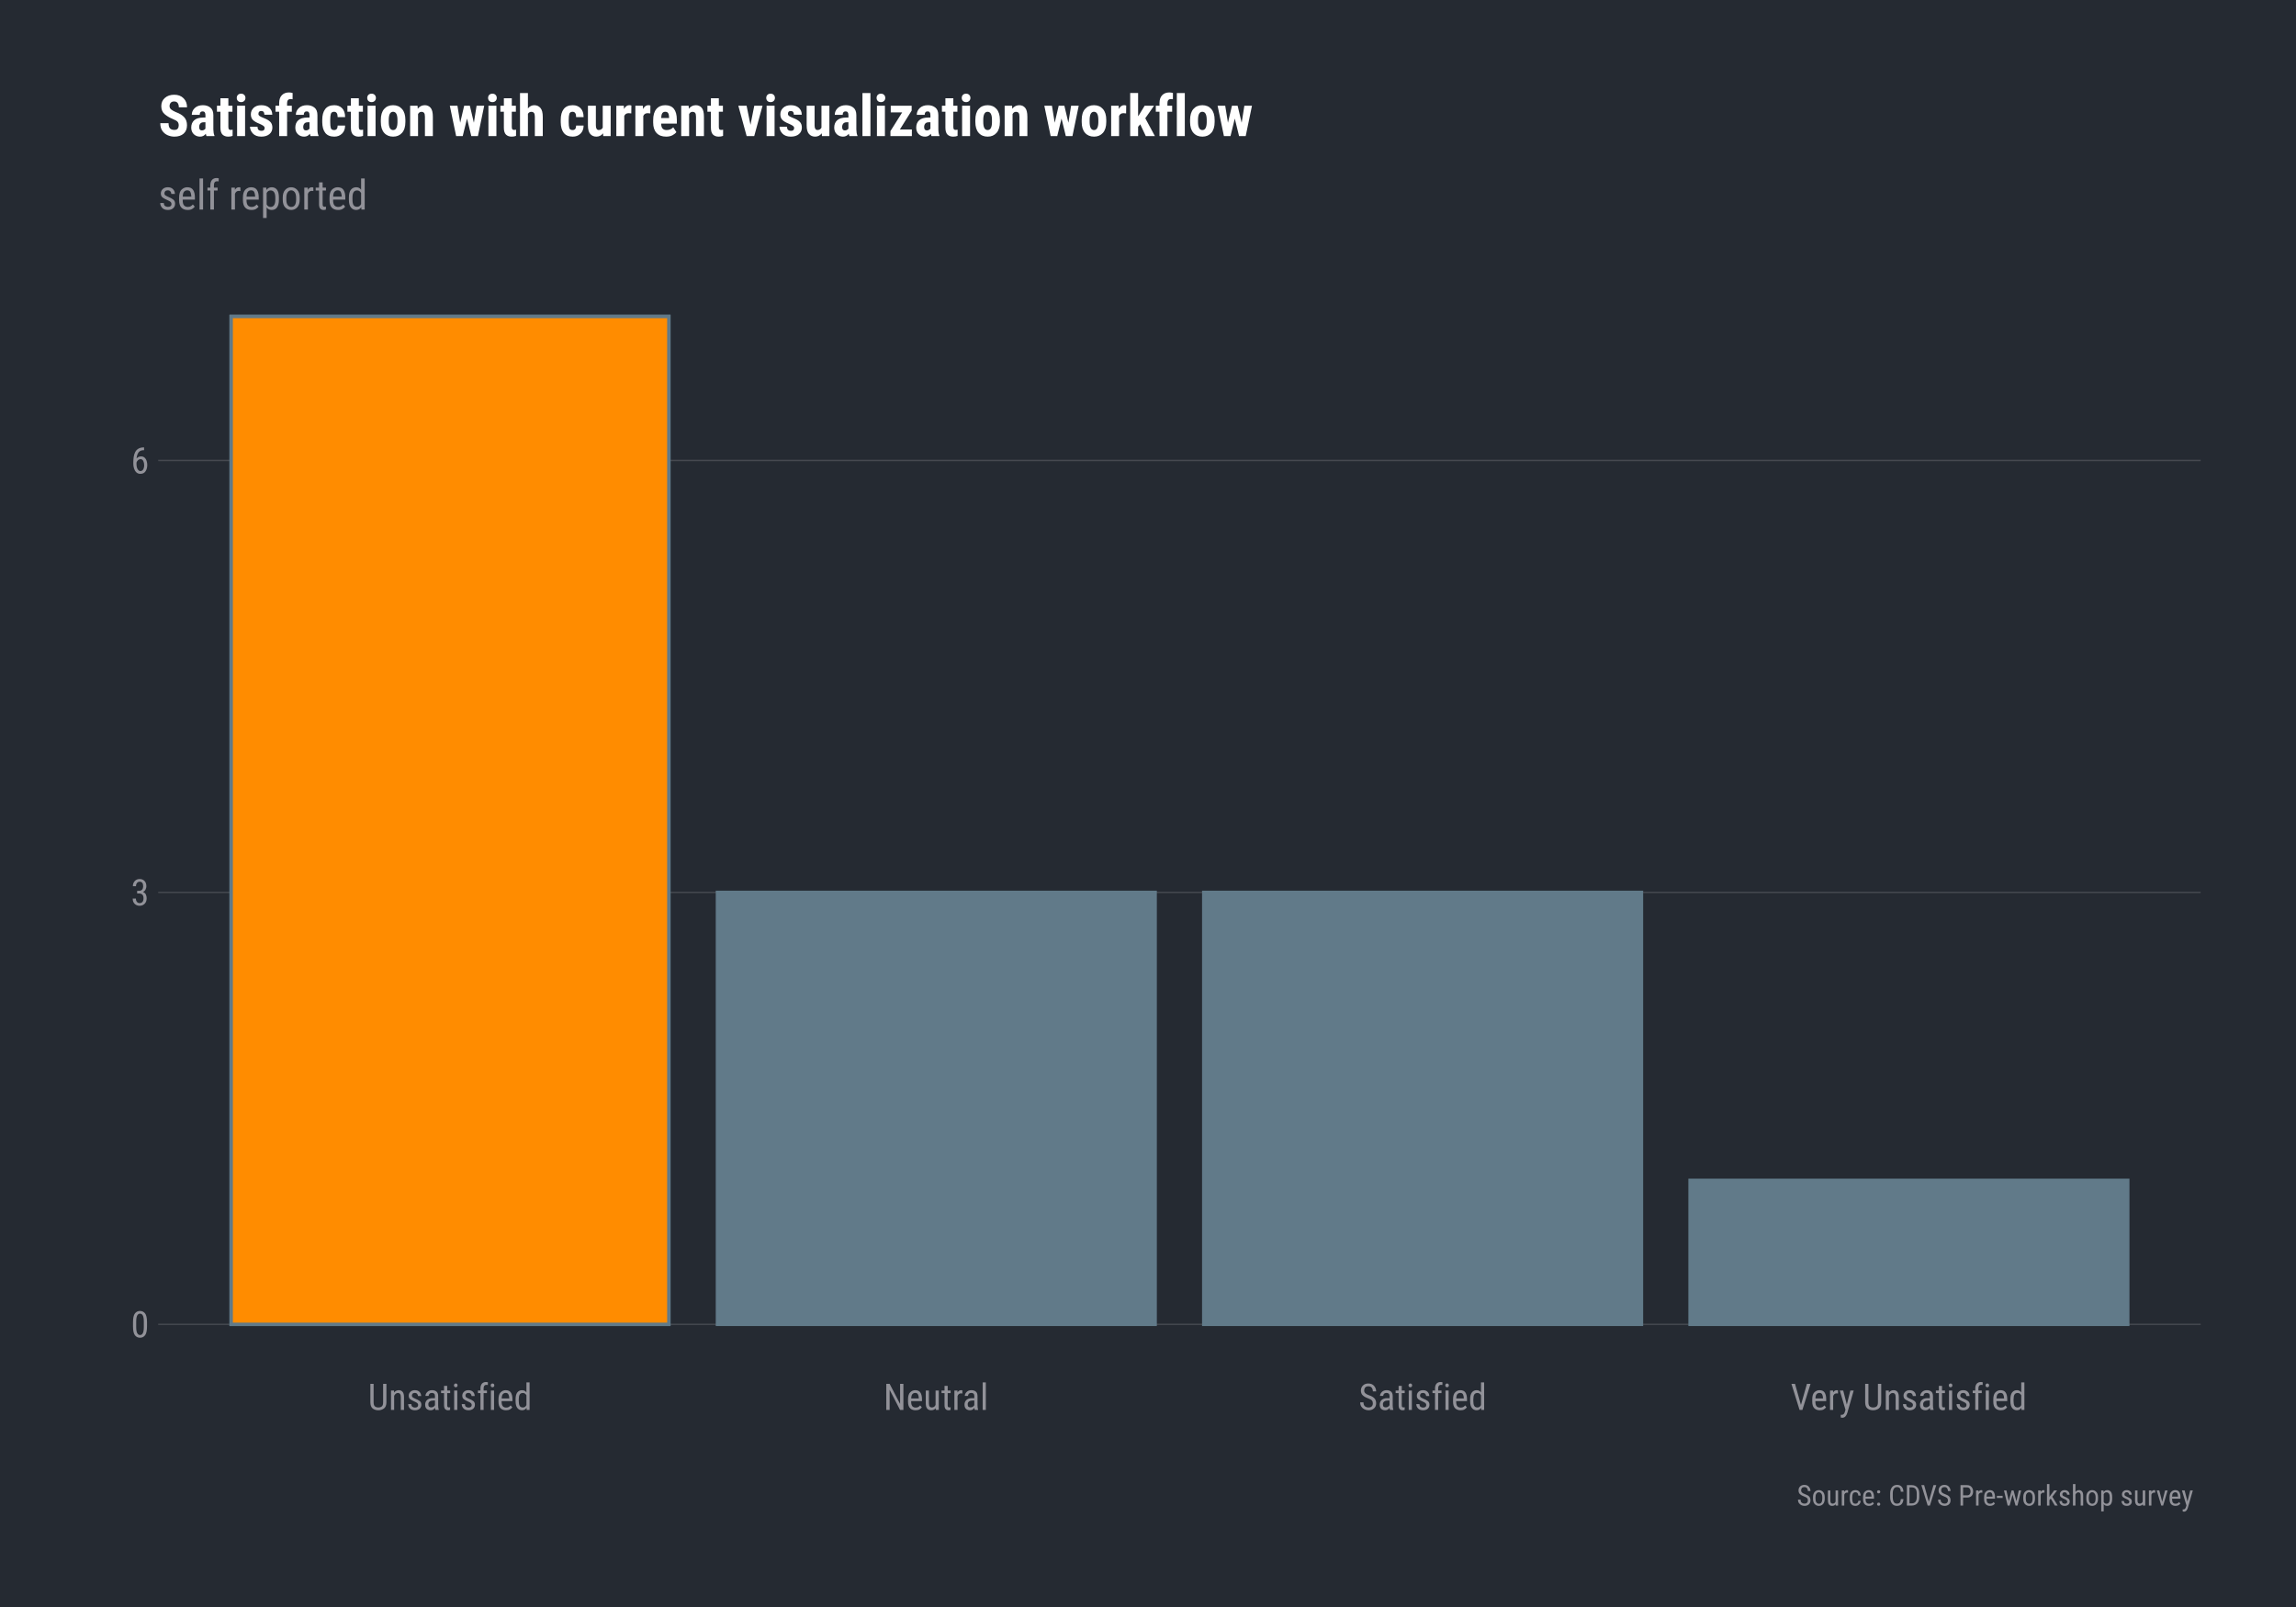
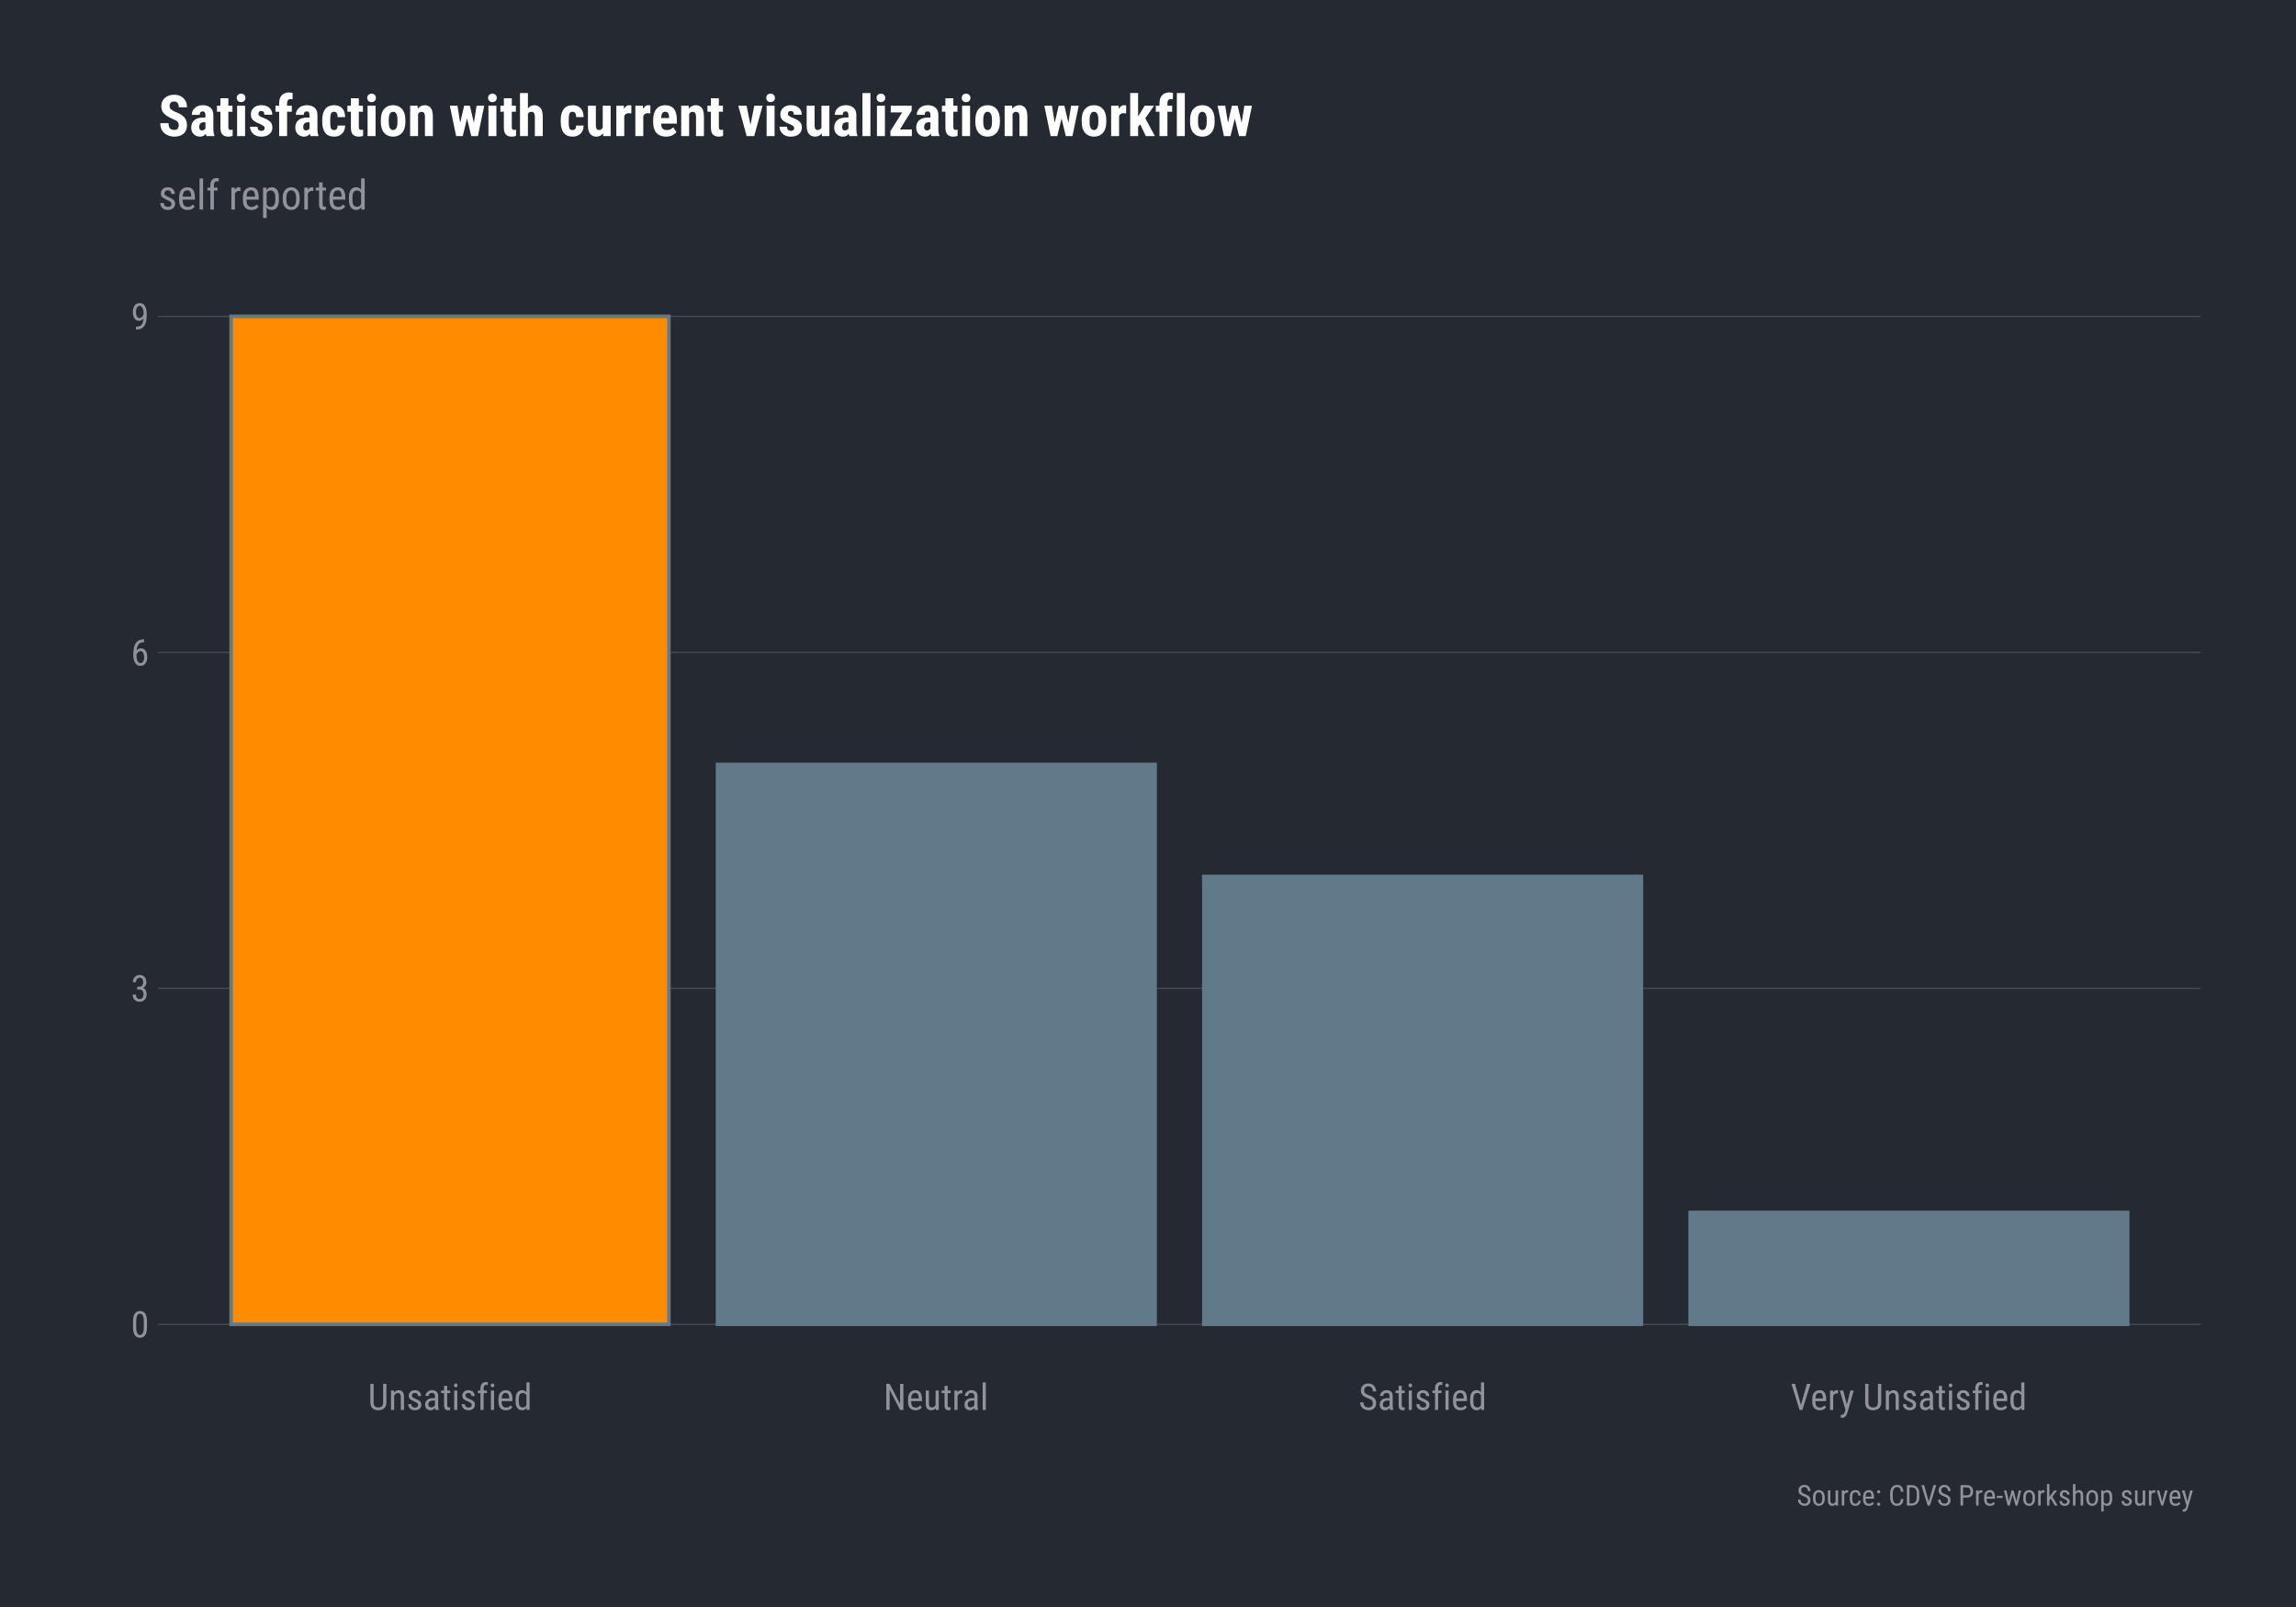
<svg xmlns="http://www.w3.org/2000/svg" viewBox="0 0 720.00 504.00">
  <defs>
    <style type="text/css">
    line, polyline, polygon, path, rect, circle {
      fill: none;
      stroke: #000000;
      stroke-linecap: round;
      stroke-linejoin: round;
      stroke-miterlimit: 10.00;
    }
  </style>
  </defs>
  <rect width="100%" height="100%" style="stroke: none; fill: #FFFFFF;" />
  <rect x="0" y="0.00" width="720.00" height="504.00" style="stroke-width: 1.12; stroke: #252A32; fill: #252A32;" />
  <defs>
    <clipPath id="cpNDkuNjF8NjkwLjExfDQzMS4xNXw4My40NQ==">
      <rect x="49.61" y="83.45" width="640.50" height="347.71" />
    </clipPath>
  </defs>
  <rect x="49.61" y="83.45" width="640.50" height="347.71" style="stroke-width: 1.12; stroke: #252A32; fill: #252A32;" clip-path="url(#cpNDkuNjF8NjkwLjExfDQzMS4xNXw4My40NQ==)" />
  <polyline points="49.61,415.35 690.11,415.35 " style="stroke-width: 0.43; stroke: #464950; stroke-linecap: butt;" clip-path="url(#cpNDkuNjF8NjkwLjExfDQzMS4xNXw4My40NQ==)" />
-   <polyline points="49.61,279.88 690.11,279.88 " style="stroke-width: 0.43; stroke: #464950; stroke-linecap: butt;" clip-path="url(#cpNDkuNjF8NjkwLjExfDQzMS4xNXw4My40NQ==)" />
-   <polyline points="49.61,144.41 690.11,144.41 " style="stroke-width: 0.43; stroke: #464950; stroke-linecap: butt;" clip-path="url(#cpNDkuNjF8NjkwLjExfDQzMS4xNXw4My40NQ==)" />
+   <polyline points="49.61,309.98 690.11,309.98 " style="stroke-width: 0.43; stroke: #464950; stroke-linecap: butt;" clip-path="url(#cpNDkuNjF8NjkwLjExfDQzMS4xNXw4My40NQ==)" />
+   <polyline points="49.61,204.62 690.11,204.62 " style="stroke-width: 0.43; stroke: #464950; stroke-linecap: butt;" clip-path="url(#cpNDkuNjF8NjkwLjExfDQzMS4xNXw4My40NQ==)" />
+   <polyline points="49.61,99.25 690.11,99.25 " style="stroke-width: 0.43; stroke: #464950; stroke-linecap: butt;" clip-path="url(#cpNDkuNjF8NjkwLjExfDQzMS4xNXw4My40NQ==)" />
  <rect x="72.49" y="99.25" width="137.25" height="316.10" style="stroke-width: 1.07; stroke: #617A89; stroke-linecap: square; stroke-linejoin: miter; fill: #617A89;" clip-path="url(#cpNDkuNjF8NjkwLjExfDQzMS4xNXw4My40NQ==)" />
-   <rect x="224.99" y="279.88" width="137.25" height="135.47" style="stroke-width: 1.07; stroke: #617A89; stroke-linecap: square; stroke-linejoin: miter; fill: #617A89;" clip-path="url(#cpNDkuNjF8NjkwLjExfDQzMS4xNXw4My40NQ==)" />
-   <rect x="377.49" y="279.88" width="137.25" height="135.47" style="stroke-width: 1.07; stroke: #617A89; stroke-linecap: square; stroke-linejoin: miter; fill: #617A89;" clip-path="url(#cpNDkuNjF8NjkwLjExfDQzMS4xNXw4My40NQ==)" />
-   <rect x="529.99" y="370.19" width="137.25" height="45.16" style="stroke-width: 1.07; stroke: #617A89; stroke-linecap: square; stroke-linejoin: miter; fill: #617A89;" clip-path="url(#cpNDkuNjF8NjkwLjExfDQzMS4xNXw4My40NQ==)" />
+   <rect x="224.99" y="239.74" width="137.25" height="175.61" style="stroke-width: 1.07; stroke: #617A89; stroke-linecap: square; stroke-linejoin: miter; fill: #617A89;" clip-path="url(#cpNDkuNjF8NjkwLjExfDQzMS4xNXw4My40NQ==)" />
+   <rect x="377.49" y="274.86" width="137.25" height="140.49" style="stroke-width: 1.07; stroke: #617A89; stroke-linecap: square; stroke-linejoin: miter; fill: #617A89;" clip-path="url(#cpNDkuNjF8NjkwLjExfDQzMS4xNXw4My40NQ==)" />
+   <rect x="529.99" y="380.23" width="137.25" height="35.12" style="stroke-width: 1.07; stroke: #617A89; stroke-linecap: square; stroke-linejoin: miter; fill: #617A89;" clip-path="url(#cpNDkuNjF8NjkwLjExfDQzMS4xNXw4My40NQ==)" />
  <rect x="72.49" y="99.25" width="137.25" height="316.10" style="stroke-width: 1.07; stroke: #617A89; stroke-linecap: square; stroke-linejoin: miter; fill: #FF8C00;" clip-path="url(#cpNDkuNjF8NjkwLjExfDQzMS4xNXw4My40NQ==)" />
  <defs>
    <clipPath id="cpMC4wMHw3MjAuMDB8NTA0LjAwfDAuMDA=">
      <rect x="0.00" y="0.00" width="720.00" height="504.00" />
    </clipPath>
  </defs>
  <g clip-path="url(#cpMC4wMHw3MjAuMDB8NTA0LjAwfDAuMDA=)">
    <text x="41.07" y="419.44" style="font-size: 11.50px; fill: #929299; font-family: Roboto Condensed;" textLength="5.68px" lengthAdjust="spacingAndGlyphs">0</text>
  </g>
  <g clip-path="url(#cpMC4wMHw3MjAuMDB8NTA0LjAwfDAuMDA=)">
-     <text x="41.07" y="283.97" style="font-size: 11.50px; fill: #929299; font-family: Roboto Condensed;" textLength="5.68px" lengthAdjust="spacingAndGlyphs">3</text>
+     <text x="41.07" y="314.07" style="font-size: 11.50px; fill: #929299; font-family: Roboto Condensed;" textLength="5.68px" lengthAdjust="spacingAndGlyphs">3</text>
  </g>
  <g clip-path="url(#cpMC4wMHw3MjAuMDB8NTA0LjAwfDAuMDA=)">
-     <text x="41.07" y="148.50" style="font-size: 11.50px; fill: #929299; font-family: Roboto Condensed;" textLength="5.68px" lengthAdjust="spacingAndGlyphs">6</text>
+     <text x="41.07" y="208.71" style="font-size: 11.50px; fill: #929299; font-family: Roboto Condensed;" textLength="5.68px" lengthAdjust="spacingAndGlyphs">6</text>
+   </g>
+   <g clip-path="url(#cpMC4wMHw3MjAuMDB8NTA0LjAwfDAuMDA=)">
+     <text x="41.07" y="103.34" style="font-size: 11.50px; fill: #929299; font-family: Roboto Condensed;" textLength="5.68px" lengthAdjust="spacingAndGlyphs">9</text>
  </g>
  <g clip-path="url(#cpMC4wMHw3MjAuMDB8NTA0LjAwfDAuMDA=)">
    <text x="115.41" y="442.19" style="font-size: 11.50px; fill: #929299; font-family: Roboto Condensed;" textLength="51.40px" lengthAdjust="spacingAndGlyphs">Unsatisfied</text>
  </g>
  <g clip-path="url(#cpMC4wMHw3MjAuMDB8NTA0LjAwfDAuMDA=)">
    <text x="277.06" y="442.19" style="font-size: 11.50px; fill: #929299; font-family: Roboto Condensed;" textLength="33.10px" lengthAdjust="spacingAndGlyphs">Neutral</text>
  </g>
  <g clip-path="url(#cpMC4wMHw3MjAuMDB8NTA0LjAwfDAuMDA=)">
    <text x="426.06" y="442.19" style="font-size: 11.50px; fill: #929299; font-family: Roboto Condensed;" textLength="40.10px" lengthAdjust="spacingAndGlyphs">Satisfied</text>
  </g>
  <g clip-path="url(#cpMC4wMHw3MjAuMDB8NTA0LjAwfDAuMDA=)">
    <text x="561.54" y="442.19" style="font-size: 11.50px; fill: #929299; font-family: Roboto Condensed;" textLength="74.15px" lengthAdjust="spacingAndGlyphs">Very Unsatisfied</text>
  </g>
  <g clip-path="url(#cpMC4wMHw3MjAuMDB8NTA0LjAwfDAuMDA=)">
    <text x="49.61" y="65.73" style="font-size: 13.00px; fill: #929299; font-family: Roboto Condensed;" textLength="65.39px" lengthAdjust="spacingAndGlyphs">self reported</text>
  </g>
  <g clip-path="url(#cpMC4wMHw3MjAuMDB8NTA0LjAwfDAuMDA=)">
    <text x="49.61" y="42.68" style="font-size: 18.00px; font-weight: bold; fill: #FFFFFF; font-family: Roboto Condensed;" textLength="343.34px" lengthAdjust="spacingAndGlyphs">Satisfaction with current visualization workflow</text>
  </g>
  <g clip-path="url(#cpMC4wMHw3MjAuMDB8NTA0LjAwfDAuMDA=)">
    <text x="563.45" y="472.19" style="font-size: 9.00px; fill: #929299; font-family: Roboto Condensed;" textLength="126.66px" lengthAdjust="spacingAndGlyphs">Source:  CDVS Pre-workshop survey</text>
  </g>
</svg>
